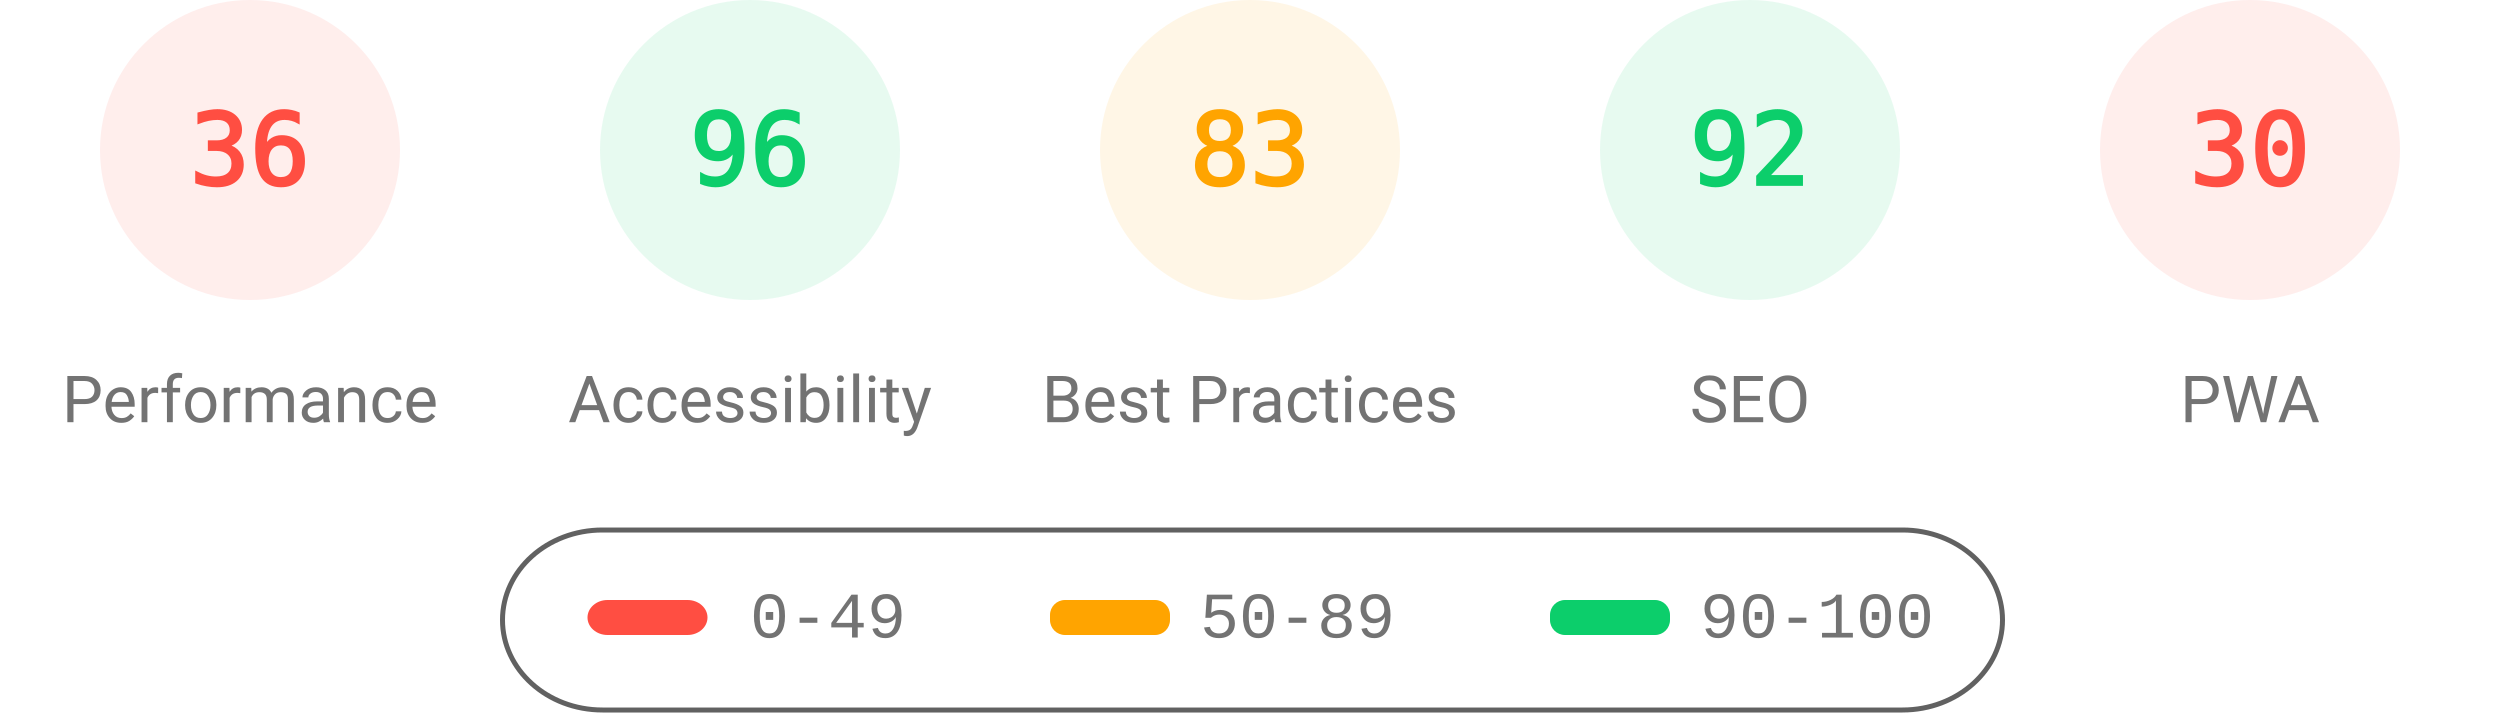
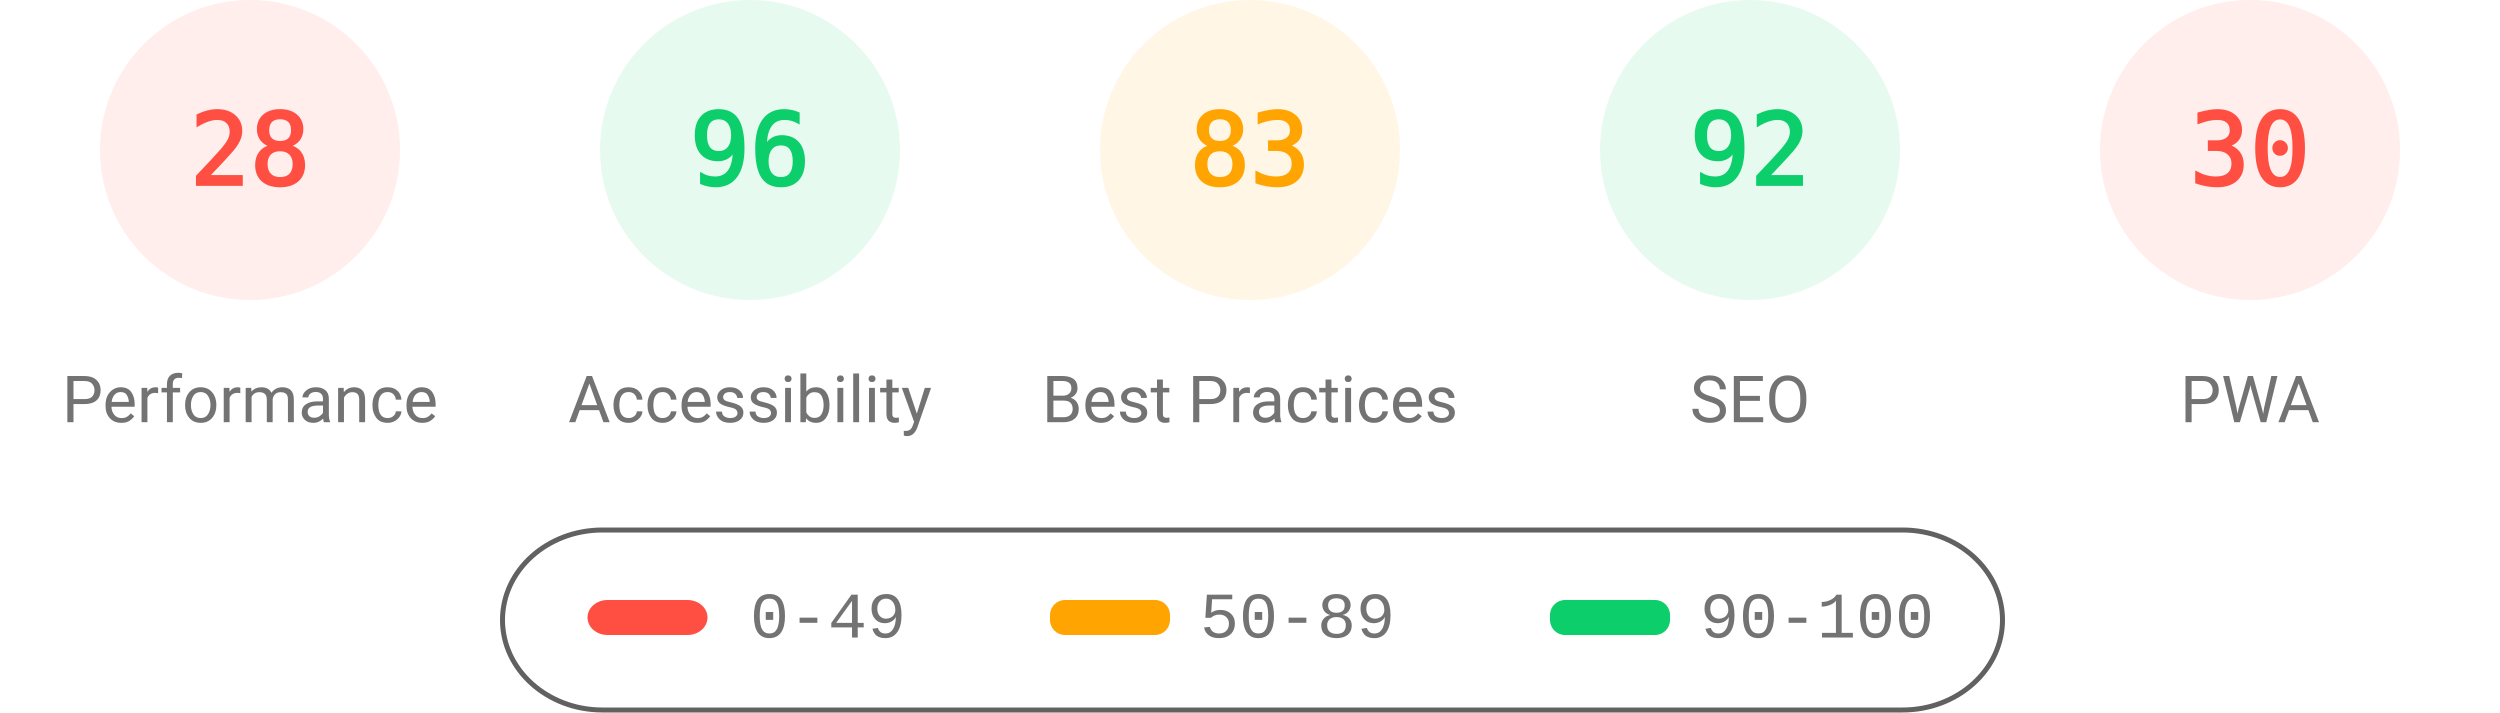
<svg xmlns="http://www.w3.org/2000/svg" fill="none" width="1000" height="285">
  <style>.gauge-base{opacity:.1}.gauge-arc{fill:none;animation-delay:250ms;stroke-linecap:round;transform:rotate(-90deg);transform-origin:100px 60px;animation:load-gauge 1s ease forwards}.guage-text{font-size:40px;font-family:monospace;text-align:center}.guage-red{color:#ff4e42;fill:#ff4e42;stroke:#ff4e42}.guage-orange{color:#ffa400;fill:#ffa400;stroke:#ffa400}.guage-green{color:#0cce6b;fill:#0cce6b;stroke:#0cce6b}.guage-undefined{color:#5c5c5c;fill:#5c5c5c;stroke:#5c5c5c}.guage-title{color:#737373;fill:#737373;stroke:none;font-size:26px;line-height:26px;font-family:Roboto,Halvetica,Arial,sans-serif}@keyframes load-gauge{from{stroke-dasharray:0 352.858}}</style>
  <svg class="guage-div guage-perf guage-red" viewBox="0 0 200 200" width="200" height="200">
    <circle class="gauge-base" r="56" cx="100" cy="60" stroke-width="8" />
-     <circle class="gauge-arc guage-arc-1" r="56" cx="100" cy="60" stroke-width="8" style="stroke-dasharray:126.669,351.858" />
-     <text class="guage-text" x="100" y="60" alignment-baseline="central" dominant-baseline="central" text-anchor="middle">36</text>
+     <circle class="gauge-arc guage-arc-1" r="56" cx="100" cy="60" stroke-width="8" style="stroke-dasharray:98.52,351.858" />
+     <text class="guage-text" x="100" y="60" alignment-baseline="central" dominant-baseline="central" text-anchor="middle">28</text>
    <text class="guage-title" x="100" y="160" alignment-baseline="central" dominant-baseline="central" text-anchor="middle">Performance</text>
  </svg>
  <svg class="guage-div guage-acc guage-green" viewBox="0 0 200 200" width="200" height="200" x="200">
    <circle class="gauge-base" r="56" cx="100" cy="60" stroke-width="8" />
    <circle class="gauge-arc guage-arc-2" r="56" cx="100" cy="60" stroke-width="8" style="stroke-dasharray:337.784,351.858" />
    <text class="guage-text" x="100" y="60" alignment-baseline="central" dominant-baseline="central" text-anchor="middle">96</text>
    <text class="guage-title" x="100" y="160" alignment-baseline="central" dominant-baseline="central" text-anchor="middle">Accessibility</text>
  </svg>
  <svg class="guage-div guage-best guage-orange" viewBox="0 0 200 200" width="200" height="200" x="400">
    <circle class="gauge-base" r="56" cx="100" cy="60" stroke-width="8" />
    <circle class="gauge-arc guage-arc-3" r="56" cx="100" cy="60" stroke-width="8" style="stroke-dasharray:292.042,351.858" />
    <text class="guage-text" x="100" y="60" alignment-baseline="central" dominant-baseline="central" text-anchor="middle">83</text>
    <text class="guage-title" x="100" y="160" alignment-baseline="central" dominant-baseline="central" text-anchor="middle">Best Practices</text>
  </svg>
  <svg class="guage-div guage-seo guage-green" viewBox="0 0 200 200" width="200" height="200" x="600">
    <circle class="gauge-base" r="56" cx="100" cy="60" stroke-width="8" />
    <circle class="gauge-arc guage-arc-4" r="56" cx="100" cy="60" stroke-width="8" style="stroke-dasharray:323.709,351.858" />
    <text class="guage-text" x="100" y="60" alignment-baseline="central" dominant-baseline="central" text-anchor="middle">92</text>
    <text class="guage-title" x="100" y="160" alignment-baseline="central" dominant-baseline="central" text-anchor="middle">SEO</text>
  </svg>
  <svg class="guage-div guage-pwa guage-red" viewBox="0 0 200 200" width="200" height="200" x="800">
    <circle class="gauge-base" r="56" cx="100" cy="60" stroke-width="8" />
    <circle class="gauge-arc guage-arc-4" r="56" cx="100" cy="60" stroke-width="8" style="stroke-dasharray:105.557,351.858" />
    <text class="guage-text" x="100" y="60" alignment-baseline="central" dominant-baseline="central" text-anchor="middle">30</text>
    <text class="guage-title" x="100" y="160" alignment-baseline="central" dominant-baseline="central" text-anchor="middle">PWA</text>
  </svg>
  <svg width="604" height="76" x="200" y="210">
    <path fill="none" id="canvas_background" d="M-1-1h604v80H-1z" />
    <rect fill-opacity="0" stroke="#616161" stroke-width="2" rx="40" id="svg_2" height="72" width="600" y="2" x="1" fill="#000" />
    <rect stroke="#000" rx="8" id="svg_3" height="14" width="48" y="30" x="35" stroke-opacity="null" stroke-width="0" fill="#ff4e42" />
    <rect stroke="#000" rx="6" id="svg_4" height="14" width="48" y="30" x="220" stroke-opacity="null" stroke-width="0" fill="#ffa400" />
    <rect stroke="#000" rx="6" id="svg_5" height="14" width="48" y="30" x="420" stroke-opacity="null" stroke-width="0" fill="#0cce6b" />
    <text xml:space="preserve" text-anchor="start" font-family="'Courier New', Courier, monospace" font-size="26" id="svg_6" y="45" x="100" stroke-opacity="null" stroke-width="0" stroke="#000" fill="#737373">0-49</text>
    <text xml:space="preserve" text-anchor="start" font-family="'Courier New', Courier, monospace" font-size="26" id="svg_7" y="45" x="280" stroke-opacity="null" stroke-width="0" stroke="#000" fill="#737373">50-89</text>
    <text xml:space="preserve" text-anchor="start" font-family="'Courier New', Courier, monospace" font-size="26" id="svg_8" y="45" x="480" stroke-opacity="null" stroke-width="0" stroke="#000" fill="#737373">90-100</text>
  </svg>
</svg>
